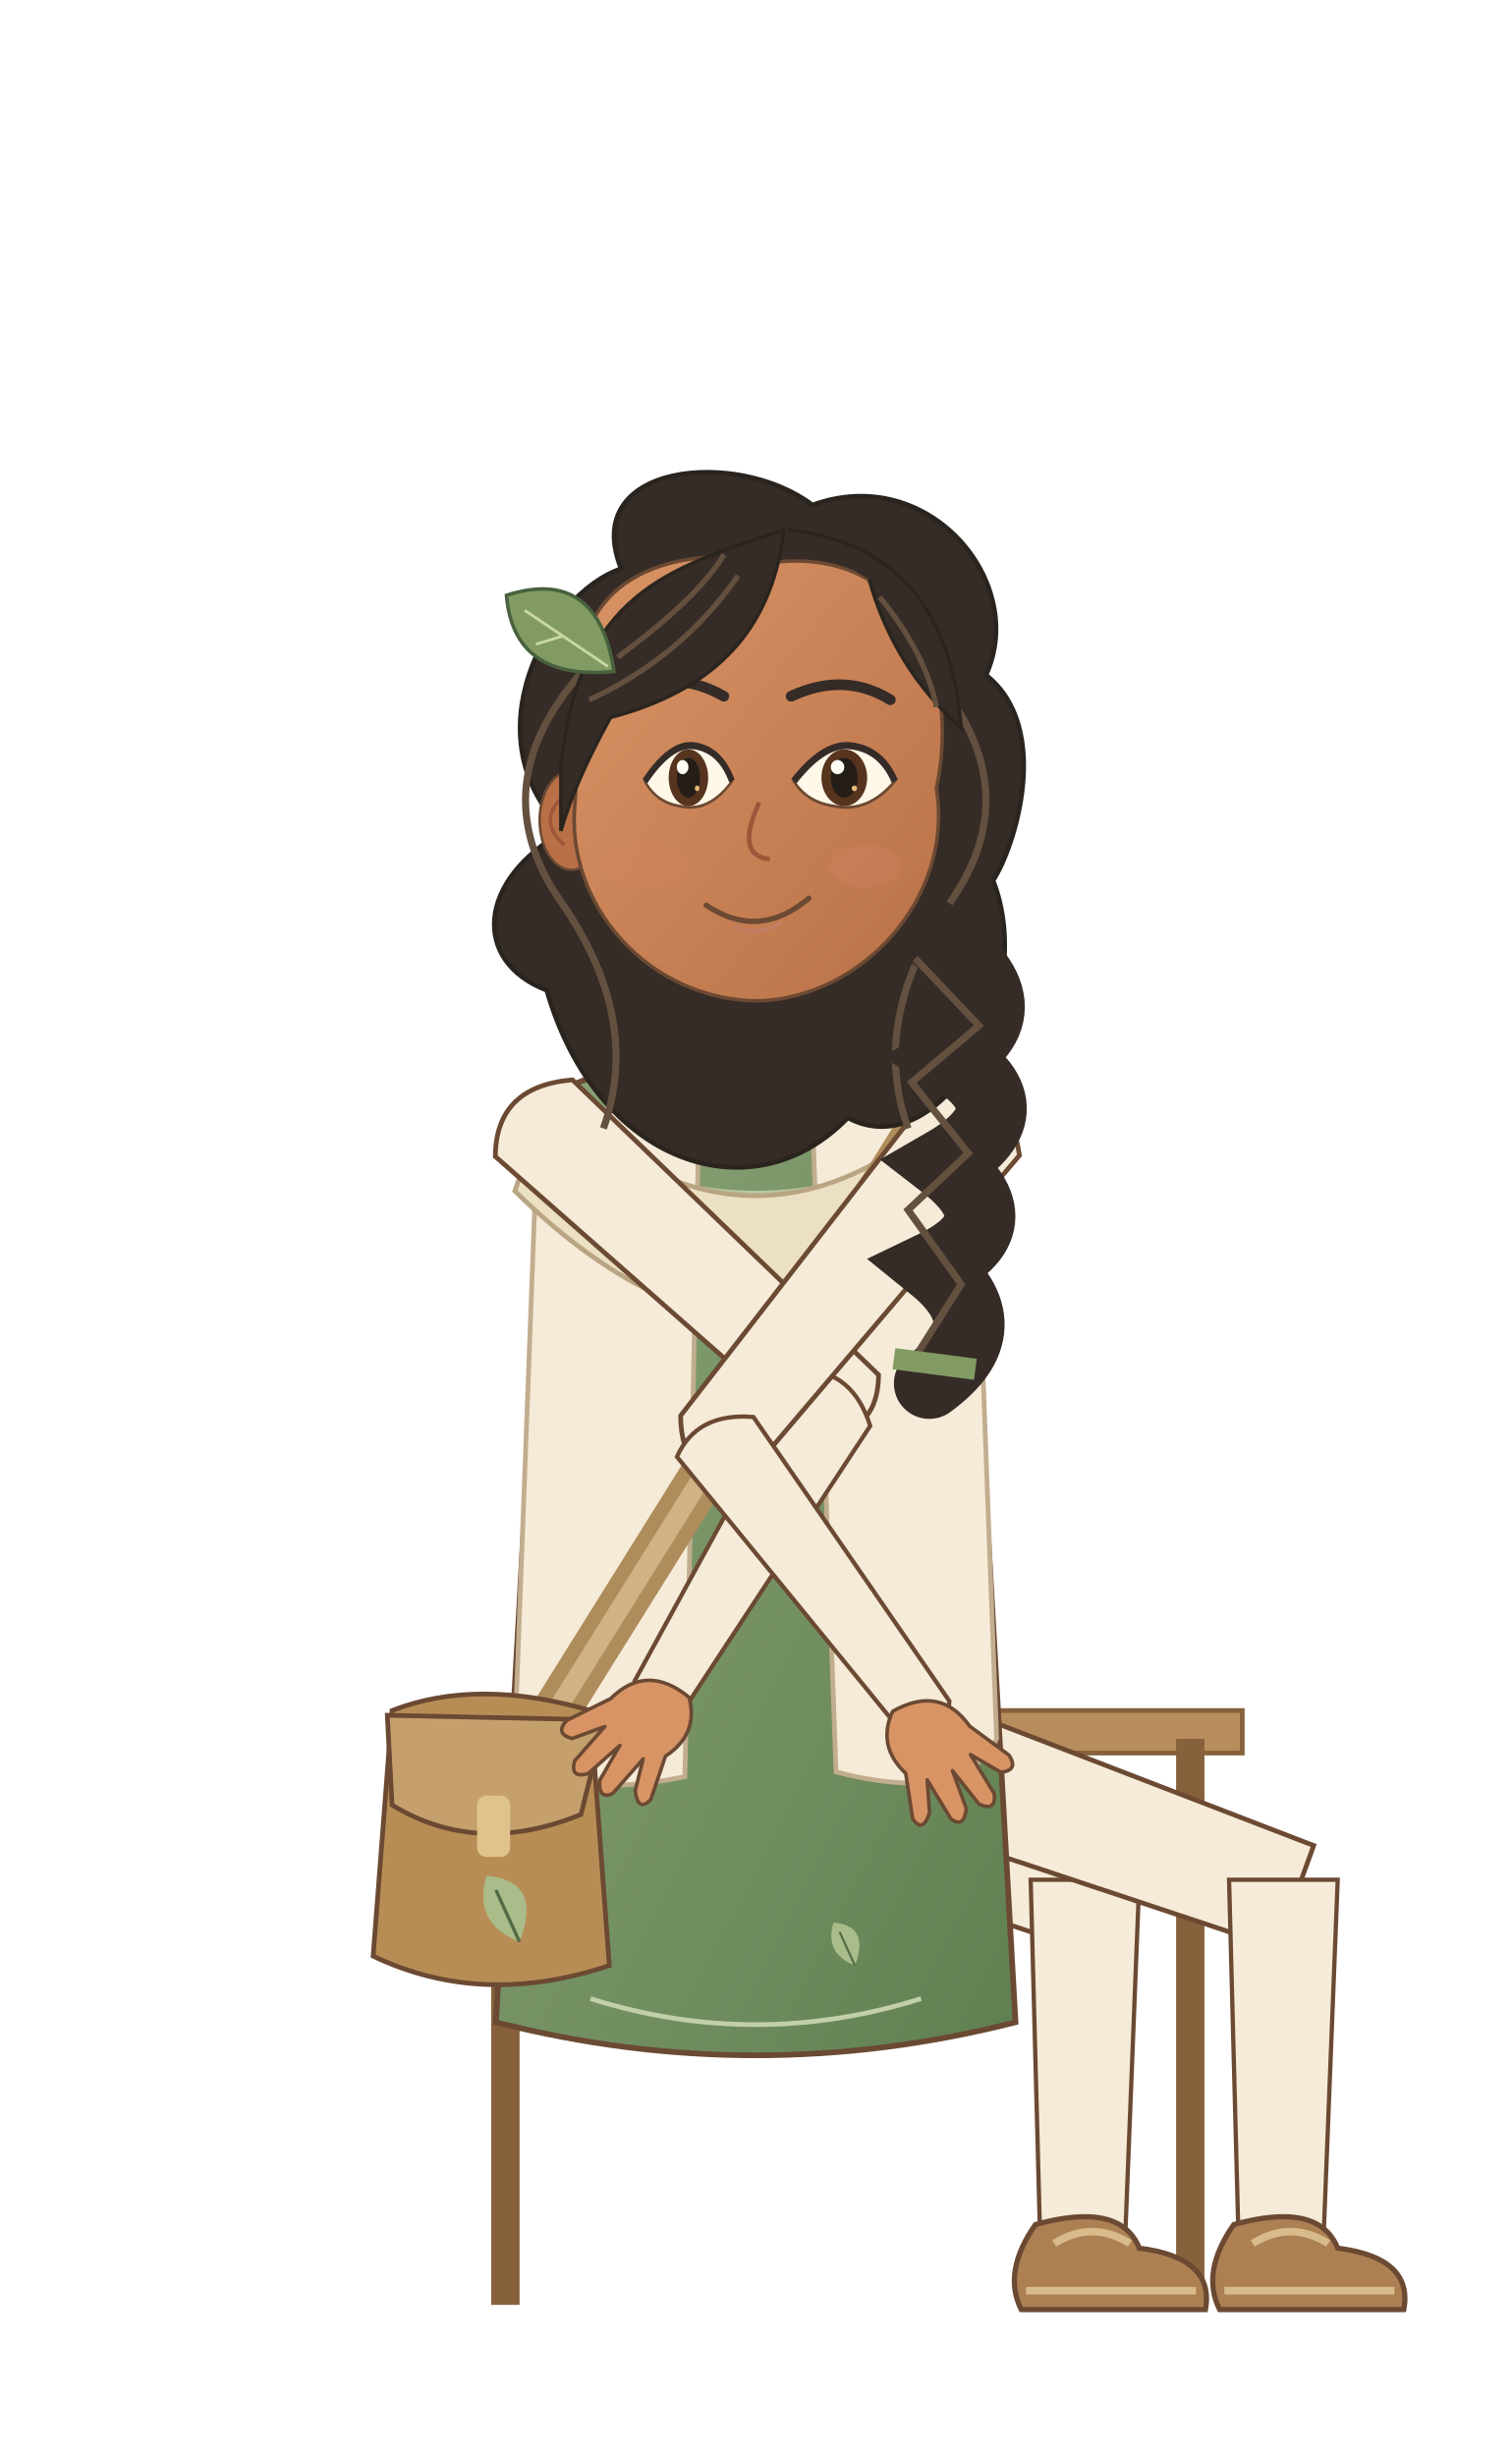
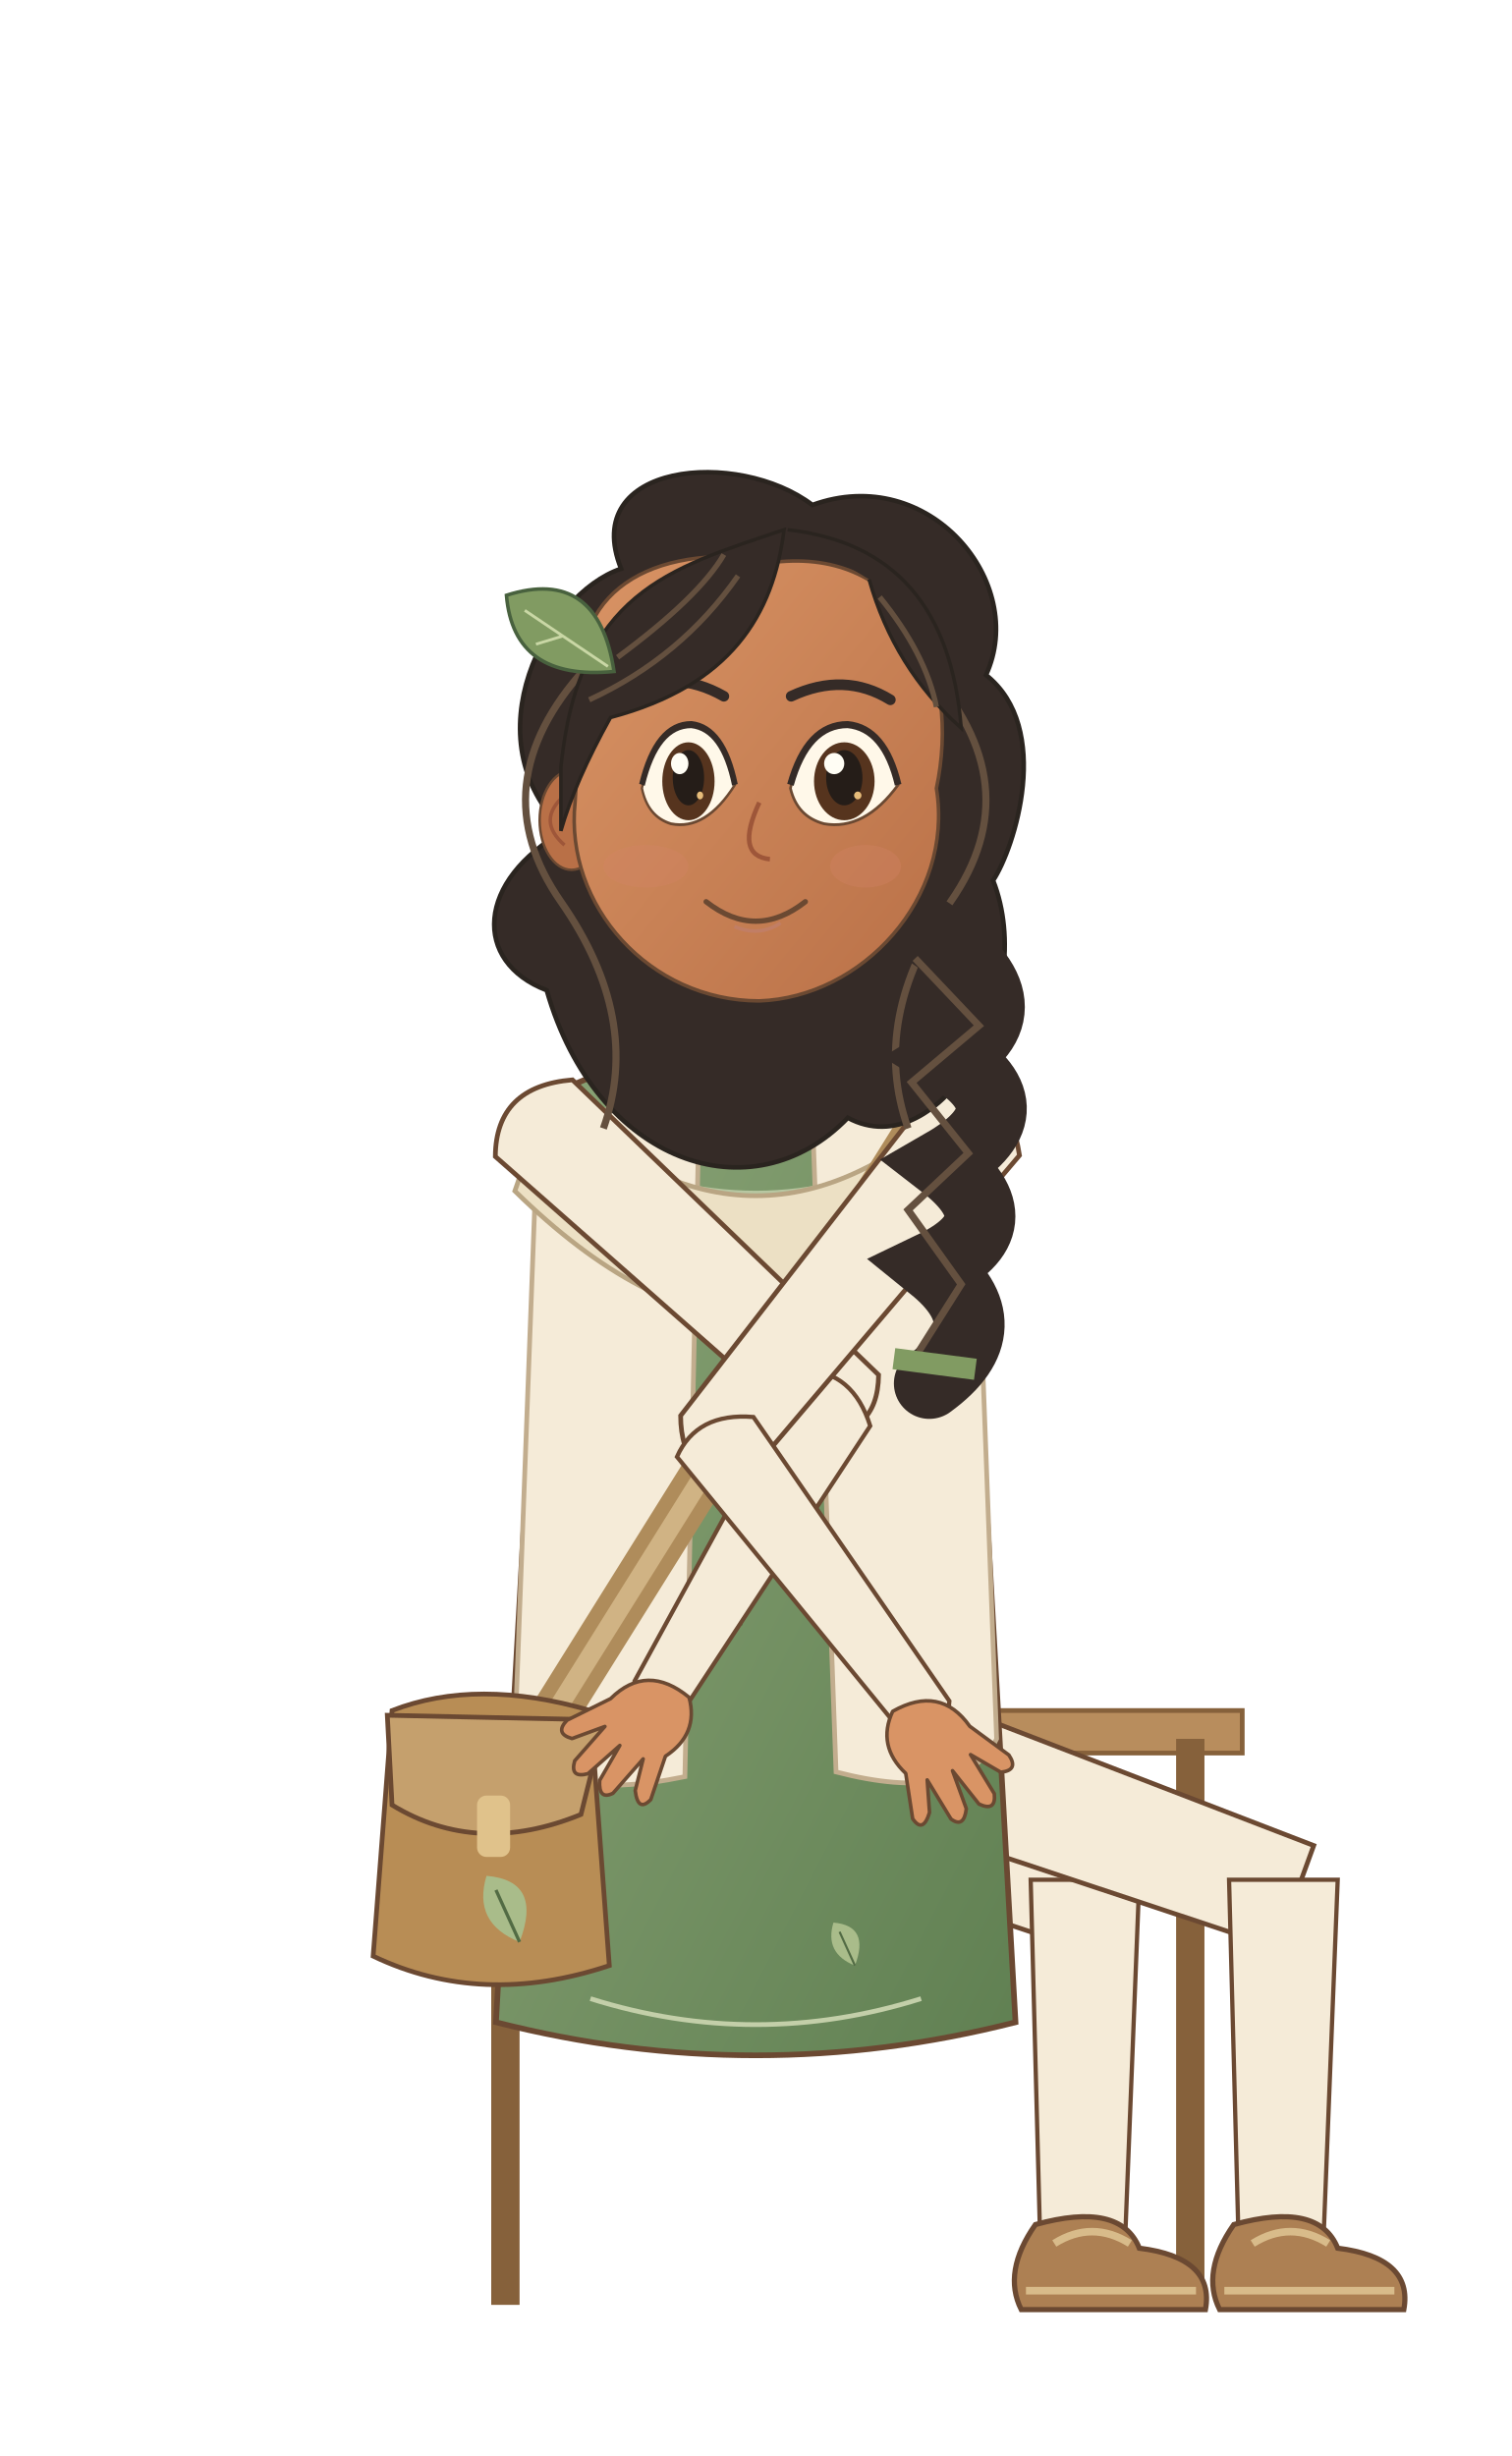
<svg xmlns="http://www.w3.org/2000/svg" width="320" height="520" viewBox="0 0 320 520" data-hrudhi-rig="hrudhi-pathfinder-cool-sitting-three-quarter-gentle" data-chapter="pathfinder" data-season="cool" data-state="sitting" role="img" aria-label="Hrudhi, Thoughtful Pathfinder, cool wardrobe, Sitting; draft character design">
  <defs>
    <linearGradient id="hrudhi-pathfinder-cool-sitting-three-quarter-gentle-skin" x1="0" y1="0" x2="1" y2="1">
      <stop stop-color="#D99465" />
      <stop offset="1" stop-color="#B97047" />
    </linearGradient>
    <linearGradient id="hrudhi-pathfinder-cool-sitting-three-quarter-gentle-cloth" x1="0" y1="0" x2="1" y2="1">
      <stop stop-color="#8CA578" />
      <stop offset="1" stop-color="#608052" />
    </linearGradient>
    <style>@keyframes hrudhi-pathfinder-cool-sitting-three-quarter-gentle-body{0%{transform:translate(0px,63.166px) rotate(0deg) scale(1,1)}50%{transform:translate(0px,62.066px) rotate(0deg) scale(1,1)}100%{transform:translate(0px,63.166px) rotate(0deg) scale(1,1)}}[data-hrudhi-rig="hrudhi-pathfinder-cool-sitting-three-quarter-gentle"] [data-part="body"]{animation:hrudhi-pathfinder-cool-sitting-three-quarter-gentle-body 3600ms linear 1 both}@keyframes hrudhi-pathfinder-cool-sitting-three-quarter-gentle-head{0%{transform:translate(0px,0px) rotate(0deg) scale(1,1)}50%{transform:translate(0px,0px) rotate(-1.2deg) scale(1,1)}100%{transform:translate(0px,0px) rotate(0deg) scale(1,1)}}[data-hrudhi-rig="hrudhi-pathfinder-cool-sitting-three-quarter-gentle"] [data-part="head"]{animation:hrudhi-pathfinder-cool-sitting-three-quarter-gentle-head 3600ms linear 1 both}@keyframes hrudhi-pathfinder-cool-sitting-three-quarter-gentle-blink{0%{opacity:0}32%{opacity:0}33.5%{opacity:1}36%{opacity:0}76%{opacity:0}77.5%{opacity:1}80%{opacity:0}100%{opacity:0}}[data-hrudhi-rig="hrudhi-pathfinder-cool-sitting-three-quarter-gentle"] [data-part="blink"]{animation:hrudhi-pathfinder-cool-sitting-three-quarter-gentle-blink 3600ms linear 1 both}@media(prefers-reduced-motion:reduce){[data-hrudhi-rig="hrudhi-pathfinder-cool-sitting-three-quarter-gentle"] [data-part="body"]{animation:none!important;opacity:1}[data-hrudhi-rig="hrudhi-pathfinder-cool-sitting-three-quarter-gentle"] [data-part="head"]{animation:none!important;opacity:1}[data-hrudhi-rig="hrudhi-pathfinder-cool-sitting-three-quarter-gentle"] [data-part="upperLeft"]{animation:none!important;transform:translate(0px,0px) rotate(-47.333deg) scale(1,1)}[data-hrudhi-rig="hrudhi-pathfinder-cool-sitting-three-quarter-gentle"] [data-part="lowerLeft"]{animation:none!important;transform:translate(0px,0px) rotate(78.284deg) scale(1,1)}[data-hrudhi-rig="hrudhi-pathfinder-cool-sitting-three-quarter-gentle"] [data-part="handLeft"]{animation:none!important;transform:translate(0px,0px) rotate(-0.951deg) scale(1,1)}[data-hrudhi-rig="hrudhi-pathfinder-cool-sitting-three-quarter-gentle"] [data-part="upperRight"]{animation:none!important;transform:translate(0px,0px) rotate(39.044deg) scale(1,1)}[data-hrudhi-rig="hrudhi-pathfinder-cool-sitting-three-quarter-gentle"] [data-part="lowerRight"]{animation:none!important;transform:translate(0px,0px) rotate(-75.997deg) scale(1,1)}[data-hrudhi-rig="hrudhi-pathfinder-cool-sitting-three-quarter-gentle"] [data-part="handRight"]{animation:none!important;transform:translate(0px,0px) rotate(16.953deg) scale(1,1)}[data-hrudhi-rig="hrudhi-pathfinder-cool-sitting-three-quarter-gentle"] [data-part="thighLeft"]{animation:none!important;transform:translate(0px,0px) rotate(-70deg) scale(1,1)}[data-hrudhi-rig="hrudhi-pathfinder-cool-sitting-three-quarter-gentle"] [data-part="shinLeft"]{animation:none!important;transform:translate(0px,0px) rotate(70deg) scale(1,1)}[data-hrudhi-rig="hrudhi-pathfinder-cool-sitting-three-quarter-gentle"] [data-part="footLeft"]{animation:none!important;transform:translate(0px,0px) rotate(0deg) scale(1,1)}[data-hrudhi-rig="hrudhi-pathfinder-cool-sitting-three-quarter-gentle"] [data-part="thighRight"]{animation:none!important;transform:translate(0px,0px) rotate(-70deg) scale(1,1)}[data-hrudhi-rig="hrudhi-pathfinder-cool-sitting-three-quarter-gentle"] [data-part="shinRight"]{animation:none!important;transform:translate(0px,0px) rotate(70deg) scale(1,1)}[data-hrudhi-rig="hrudhi-pathfinder-cool-sitting-three-quarter-gentle"] [data-part="footRight"]{animation:none!important;transform:translate(0px,0px) rotate(0deg) scale(1,1)}[data-hrudhi-rig="hrudhi-pathfinder-cool-sitting-three-quarter-gentle"] [data-part="can"]{animation:none!important;transform:translate(0px,0px) rotate(0deg) scale(1,1)}[data-hrudhi-rig="hrudhi-pathfinder-cool-sitting-three-quarter-gentle"] [data-part="water"]{animation:none!important;opacity:0}[data-hrudhi-rig="hrudhi-pathfinder-cool-sitting-three-quarter-gentle"] [data-part="page"]{animation:none!important;transform:translate(0px,0px) rotate(0deg) scale(1,1)}[data-hrudhi-rig="hrudhi-pathfinder-cool-sitting-three-quarter-gentle"] [data-part="blink"]{animation:none!important;opacity:0}[data-hrudhi-rig="hrudhi-pathfinder-cool-sitting-three-quarter-gentle"] [data-viseme]{animation:none!important;opacity:0}[data-hrudhi-rig="hrudhi-pathfinder-cool-sitting-three-quarter-gentle"] [data-viseme="rest"]{opacity:1}}</style>
  </defs>
  <g fill="#B88D5D" stroke="#86613B">
    <path d="M98 362.166H263V371.166H98Z" />
    <path d="M107 368.166V488M252 368.166V488" fill="none" stroke-width="6" />
  </g>
  <g transform="translate(0 63.16607) translate(160 305) rotate(0) scale(1 1) translate(-160 -305)" data-part="body" data-origin="160 305" style="transform-origin:160px 305px;transform:translate(0px,63.166px) rotate(0deg) scale(1,1);">
    <g transform="translate(0 0) translate(139 305) rotate(-70) scale(1 1) translate(-139 -305)" data-part="thighLeft" data-origin="139 305" style="transform-origin:139px 305px;transform:translate(0px,0px) rotate(-70deg) scale(1,1);">
      <path d="M125 297H153L151 404H128Z" fill="#F5EBD8" stroke="#6B4932" stroke-width="1" />
      <g transform="translate(0 0) translate(139 401) rotate(70) scale(1 1) translate(-139 -401)" data-part="shinLeft" data-origin="139 401" style="transform-origin:139px 401px;transform:translate(0px,0px) rotate(70deg) scale(1,1);">
        <path d="M128 398H151L148 474H130Z" fill="#F5EBD8" stroke="#6B4932" stroke-width=".9" />
        <g transform="translate(0 0) translate(139 473) rotate(0) scale(1 1) translate(-139 -473)" data-part="footLeft" data-origin="139 473" style="transform-origin:139px 473px;transform:translate(0px,0px) rotate(0deg) scale(1,1);">
          <path d="M129 471Q147 466 151 476Q167 478 165 489H126Q122 481 129 471Z" fill="#AD8053" stroke="#6B4932" stroke-width="1.1" />
          <path d="M127 485H163 M133 475Q141 470 149 475" fill="none" stroke="#D8BB8A" stroke-width="1.6" />
        </g>
      </g>
    </g>
    <g transform="translate(0 0) translate(181 305) rotate(-70) scale(1 1) translate(-181 -305)" data-part="thighRight" data-origin="181 305" style="transform-origin:181px 305px;transform:translate(0px,0px) rotate(-70deg) scale(1,1);">
      <path d="M167 297H195L193 404H170Z" fill="#F5EBD8" stroke="#6B4932" stroke-width="1" />
      <g transform="translate(0 0) translate(181 401) rotate(70) scale(1 1) translate(-181 -401)" data-part="shinRight" data-origin="181 401" style="transform-origin:181px 401px;transform:translate(0px,0px) rotate(70deg) scale(1,1);">
        <path d="M170 398H193L190 474H172Z" fill="#F5EBD8" stroke="#6B4932" stroke-width=".9" />
        <g transform="translate(0 0) translate(181 473) rotate(0) scale(1 1) translate(-181 -473)" data-part="footRight" data-origin="181 473" style="transform-origin:181px 473px;transform:translate(0px,0px) rotate(0deg) scale(1,1);">
          <path d="M171 471Q189 466 193 476Q209 478 207 489H168Q164 481 171 471Z" fill="#AD8053" stroke="#6B4932" stroke-width="1.1" />
          <path d="M169 485H205 M175 475Q183 470 191 475" fill="none" stroke="#D8BB8A" stroke-width="1.6" />
        </g>
      </g>
    </g>
    <path d="M146 134.65H174V186Q160 194 146 186Z" fill="#D99465" stroke="#6B4932" stroke-width=".8" />
    <path d="M116 169Q160 147 204 169L215 365Q160 379 105 365Z" fill="url(#hrudhi-pathfinder-cool-sitting-three-quarter-gentle-cloth)" stroke="#6B4932" stroke-width="1.2" />
    <path d="M123 180Q160 199 197 180" fill="none" stroke="#B7C7A1" stroke-width="1.1" />
    <path d="M114 171L148 173L145 313Q116 319 109 305Z M206 171L172 173L177 312Q204 319 211 305Z" fill="#F5EBD8" stroke="#C2AD8E" />
    <path d="M116 169Q160 211 204 169L210 193Q163 242 109 189Z" fill="#ECE0C4" stroke="#B9A583" />
    <path d="M125 360Q160 371 195 360" stroke="#C3CFA9" stroke-width="1" fill="none" />
    <g transform="translate(157 281) scale(0.8)">
      <path d="M0 0Q-10-4-7-14Q5-13 0 0Z" fill="#A9BC8A" />
      <path d="M0 0L-5-11" stroke="#526B44" stroke-width=".7" />
    </g>
    <g transform="translate(181 353) scale(0.65)">
      <path d="M0 0Q-10-4-7-14Q5-13 0 0Z" fill="#A9BC8A" />
      <path d="M0 0L-5-11" stroke="#526B44" stroke-width=".7" />
    </g>
    <path d="M194 177L109 313" stroke="#AF8C5B" stroke-width="10" />
    <path d="M194 177L109 313" stroke="#D0B384" stroke-width="4" />
    <g transform="translate(100 299)">
      <path d="M-17 0Q1-7 25 0L29 54Q2 63-21 52Z" fill="#B88D55" stroke="#6B4932" />
      <path d="M-18 1L28 2L23 22Q1 31-17 20Z" fill="#C5A06D" stroke="#6B4932" />
      <rect x="1" y="18" width="7" height="13" rx="2" fill="#E0C28B" />
      <g transform="translate(10 49) scale(1)">
        <path d="M0 0Q-10-4-7-14Q5-13 0 0Z" fill="#A9BC8A" />
        <path d="M0 0L-5-11" stroke="#526B44" stroke-width=".7" />
      </g>
    </g>
    <g transform="translate(0 0) translate(116 177) rotate(-47.333) scale(1 1) translate(-116 -177)" data-part="upperLeft" data-origin="116 177" style="transform-origin:116px 177px;transform:translate(0px,0px) rotate(-47.333deg) scale(1,1);">
      <path d="M105 172Q116 162 128 173L126 263Q116 272 107 261Z" fill="#F5EBD8" stroke="#6B4932" stroke-width="1" />
      <g transform="translate(0 0) translate(116 260) rotate(78.284) scale(1 1) translate(-116 -260)" data-part="lowerLeft" data-origin="116 260" style="transform-origin:116px 260px;transform:translate(0px,0px) rotate(78.284deg) scale(1,1);">
        <path d="M107 258Q116 253 125 261L122 334Q116 341 110 333Z" fill="#F5EBD8" stroke="#6B4932" stroke-width=".9" />
        <g transform="translate(0 0) translate(116 332) rotate(-0.951) scale(1 1) translate(-116 -332)" data-part="handLeft" data-origin="116 332" style="transform-origin:116px 332px;transform:translate(0px,0px) rotate(-0.951deg) scale(1,1);">
          <g transform="translate(116 332) scale(-0.95 0.95)" fill="#D99465" stroke="#6B4932" stroke-width=".8" stroke-linejoin="round">
            <path d="M-6-2Q-12 4-8 12L-10 22Q-9 26-6 22L-4 15L-2 25Q0 28 2 24L2 15L5 24Q8 27 9 23L7 13L12 19Q16 20 15 16L9 7Q6-4-6-2Z" />
          </g>
        </g>
      </g>
    </g>
    <g transform="translate(0 0) translate(204 177) rotate(39.044) scale(1 1) translate(-204 -177)" data-part="upperRight" data-origin="204 177" style="transform-origin:204px 177px;transform:translate(0px,0px) rotate(39.044deg) scale(1,1);">
      <path d="M193 172Q204 162 216 173L214 263Q204 272 195 261Z" fill="#F5EBD8" stroke="#6B4932" stroke-width="1" />
      <g transform="translate(0 0) translate(204 260) rotate(-75.997) scale(1 1) translate(-204 -260)" data-part="lowerRight" data-origin="204 260" style="transform-origin:204px 260px;transform:translate(0px,0px) rotate(-75.997deg) scale(1,1);">
        <path d="M195 258Q204 253 213 261L210 334Q204 341 198 333Z" fill="#F5EBD8" stroke="#6B4932" stroke-width=".9" />
        <g transform="translate(0 0) translate(204 332) rotate(16.953) scale(1 1) translate(-204 -332)" data-part="handRight" data-origin="204 332" style="transform-origin:204px 332px;transform:translate(0px,0px) rotate(16.953deg) scale(1,1);">
          <g transform="translate(204 332) scale(0.95 0.95)" fill="#D99465" stroke="#6B4932" stroke-width=".8" stroke-linejoin="round">
            <path d="M-6-2Q-12 4-8 12L-10 22Q-9 26-6 22L-4 15L-2 25Q0 28 2 24L2 15L5 24Q8 27 9 23L7 13L12 19Q16 20 15 16L9 7Q6-4-6-2Z" />
          </g>
        </g>
      </g>
    </g>
    <g transform="translate(0 0) translate(160 100) rotate(0) scale(1 1) translate(-160 -100)" data-part="head" data-origin="160 100" style="transform-origin:160px 100px;transform:translate(0px,0px) rotate(0deg) scale(1,1);">
      <g transform="translate(160 100) scale(0.75)">
        <path d="M-54 17C-81-9-59-50-38-57C-50-87-5-91 16-75C49-87 77-53 65-27C84-12 73 22 67 31C80 64 52 112 26 98C-1 126-45 111-59 62C-80 54-79 31-54 17Z" fill="#352B27" stroke="#2A241F" stroke-width="1.3" />
        <path d="M-48-29Q-78 4 -55 37T-43 101" stroke="#64503F" stroke-width="2" fill="none" />
        <path d="M48-29Q78 4 55 37T43 101" stroke="#64503F" stroke-width="2" fill="none" />
        <path d="M48 45Q80 66 55 81Q79 96 53 111Q75 128 50 140Q71 157 49 173" stroke="#352B27" stroke-width="20" stroke-linecap="round" fill="none" />
        <path d="M45 53l18 19-19 16 16 20-17 16 15 21-12 19" stroke="#64503F" stroke-width="2" fill="none" />
        <path d="M39 166l23 3" stroke="#819B62" stroke-width="6" />
        <ellipse cx="-52" cy="14" rx="9" ry="14" fill="#B97047" stroke="#6B4932" stroke-width=".7" />
        <path d="M-54 7q-8 7 0 14" stroke="#9E5639" fill="none" />
        <path d="M-49-23C-52-52-27-65 7-59C43-62 58-28 51 5C56 36 30 64 1 65C-30 65-54 38-51 9Z" fill="url(#hrudhi-pathfinder-cool-sitting-three-quarter-gentle-skin)" stroke="#6B4932" stroke-width="1" />
        <ellipse cx="-31" cy="27" rx="12" ry="6" fill="#D58368" opacity=".3" />
        <ellipse cx="31" cy="27" rx="10" ry="6" fill="#D58368" opacity=".3" />
        <g transform="translate(-19 0) scale(0.82 1)">
-           <path d="M-15 3Q-6-8 2-7Q11-6 15 3Q7 12-3 10Q-11 9-15 3Z" fill="#FFF8E9" stroke="#6B4932" stroke-width=".8" />
-           <ellipse cy="2" rx="6.8" ry="8" fill="#56341E" />
-           <ellipse cy="2" rx="4" ry="5.6" fill="#251D18" />
-           <circle cx="-2" cy="-1" r="2" fill="#FFFDF4" />
-           <circle cx="3" cy="5" r=".8" fill="#E6BC7A" />
-           <path d="M-15 3Q-6-8 2-7Q11-6 15 3" stroke="#352B27" stroke-width="2" fill="none" />
+           <path d="M-16 5Q-12-13 0-13Q12-13 16 4Q6 17-6 15Q-14 13-16 5Z" fill="#FFF8E9" stroke="#6B4932" stroke-width=".8" />
+           <ellipse cy="3" rx="9" ry="11" fill="#56341E" />
+           <ellipse cy="2" rx="5.4" ry="7.8" fill="#251D18" />
+           <circle cx="-3" cy="-2" r="3" fill="#FFFDF4" />
+           <circle cx="4" cy="7" r="1.1" fill="#E6BC7A" />
+           <path d="M-16 4Q-11-13 1-13Q12-12 16 4" stroke="#352B27" stroke-width="2" fill="none" />
        </g>
        <g transform="translate(25 0) scale(0.95 1)">
-           <path d="M-15 3Q-6-8 2-7Q11-6 15 3Q7 12-3 10Q-11 9-15 3Z" fill="#FFF8E9" stroke="#6B4932" stroke-width=".8" />
-           <ellipse cy="2" rx="6.8" ry="8" fill="#56341E" />
-           <ellipse cy="2" rx="4" ry="5.6" fill="#251D18" />
-           <circle cx="-2" cy="-1" r="2" fill="#FFFDF4" />
-           <circle cx="3" cy="5" r=".8" fill="#E6BC7A" />
-           <path d="M-15 3Q-6-8 2-7Q11-6 15 3" stroke="#352B27" stroke-width="2" fill="none" />
+           <path d="M-16 5Q-12-13 0-13Q12-13 16 4Q6 17-6 15Q-14 13-16 5Z" fill="#FFF8E9" stroke="#6B4932" stroke-width=".8" />
+           <ellipse cy="3" rx="9" ry="11" fill="#56341E" />
+           <ellipse cy="2" rx="5.4" ry="7.8" fill="#251D18" />
+           <circle cx="-3" cy="-2" r="3" fill="#FFFDF4" />
+           <circle cx="4" cy="7" r="1.1" fill="#E6BC7A" />
+           <path d="M-16 4Q-11-13 1-13Q12-12 16 4" stroke="#352B27" stroke-width="2" fill="none" />
        </g>
        <path d="M-38 -22Q-23 -29 -9 -21 M10 -21Q25 -28 38 -20" stroke="#352B27" stroke-width="3" stroke-linecap="round" fill="none" />
        <path d="M1 9q-7 15 3 16" stroke="#9E5639" stroke-width="1.3" fill="none" />
        <g transform="translate(0 0)">
          <g data-viseme="rest" style="opacity:1">
-             <path d="M-14 38Q1 48 15 36" stroke="#6B4932" stroke-width="1.5" stroke-linecap="round" fill="none" />
+             <path d="M-14 37Q0 48 14 37" stroke="#6B4932" stroke-width="1.5" stroke-linecap="round" fill="none" />
            <path d="M-6 44Q1 47 7 43" stroke="#C17E65" fill="none" />
          </g>
          <g data-viseme="A" style="opacity:0">
            <ellipse cy="42" rx="10" ry="11" fill="#783D34" />
            <path d="M-6 48Q0 44 6 48" stroke="#D79080" stroke-width="3" fill="none" />
          </g>
          <g data-viseme="E" style="opacity:0">
            <ellipse cy="41" rx="13" ry="7" fill="#783D34" />
            <path d="M-8 37H8" stroke="#FFF4DE" stroke-width="3" />
          </g>
          <g data-viseme="O" style="opacity:0">
            <ellipse cy="42" rx="7" ry="10" fill="#783D34" />
          </g>
          <g data-viseme="U" style="opacity:0">
            <ellipse cy="42" rx="5.5" ry="8" fill="#783D34" />
          </g>
          <g data-viseme="M" style="opacity:0">
            <path d="M-12 41Q0 44 12 41" stroke="#6B4932" stroke-width="1.5" stroke-linecap="round" fill="none" />
          </g>
          <g data-viseme="F" style="opacity:0">
            <path d="M-11 38Q0 33 11 38L7 44Q0 49-7 44Z" fill="#A65D51" />
            <path d="M-7 37H7" stroke="#FFF4DE" stroke-width="3" />
          </g>
          <g data-viseme="L" style="opacity:0">
            <ellipse cy="41" rx="10" ry="8" fill="#783D34" />
            <path d="M-5 43Q0 34 5 43" fill="#D99483" />
          </g>
        </g>
        <g data-part="blink" style="opacity:0">
          <path d="M-40 4Q-23 19-7 4V-15H-40Z M7 4Q23 19 40 4V-15H7Z" fill="#D99465" />
          <path d="M-37 5q14 10 28 0 M10 5q14 10 27 0" stroke="#352B27" fill="none" />
        </g>
        <path d="M-55-1C-50-50-25-57 8-68C5-44-7-24-41-15Q-51 3-55 17Z M9-68Q54-63 58-12Q39-29 32-54" fill="#352B27" stroke="#2A241F" stroke-width="1" />
        <path d="M-47-20Q-21-32-5-55 M-39-32Q-16-49-9-61 M35-49Q48-33 51-18" stroke="#64503F" stroke-width="1.5" fill="none" />
        <g transform="translate(-40 -28) rotate(-24)">
          <path d="M0 0Q-27-9-19-32Q8-29 0 0Z" fill="#819B62" stroke="#48613E" />
          <path d="M-1-2L-16-26M-9-15l-8-1" stroke="#C9D7A5" stroke-width=".8" />
        </g>
      </g>
    </g>
  </g>
</svg>
